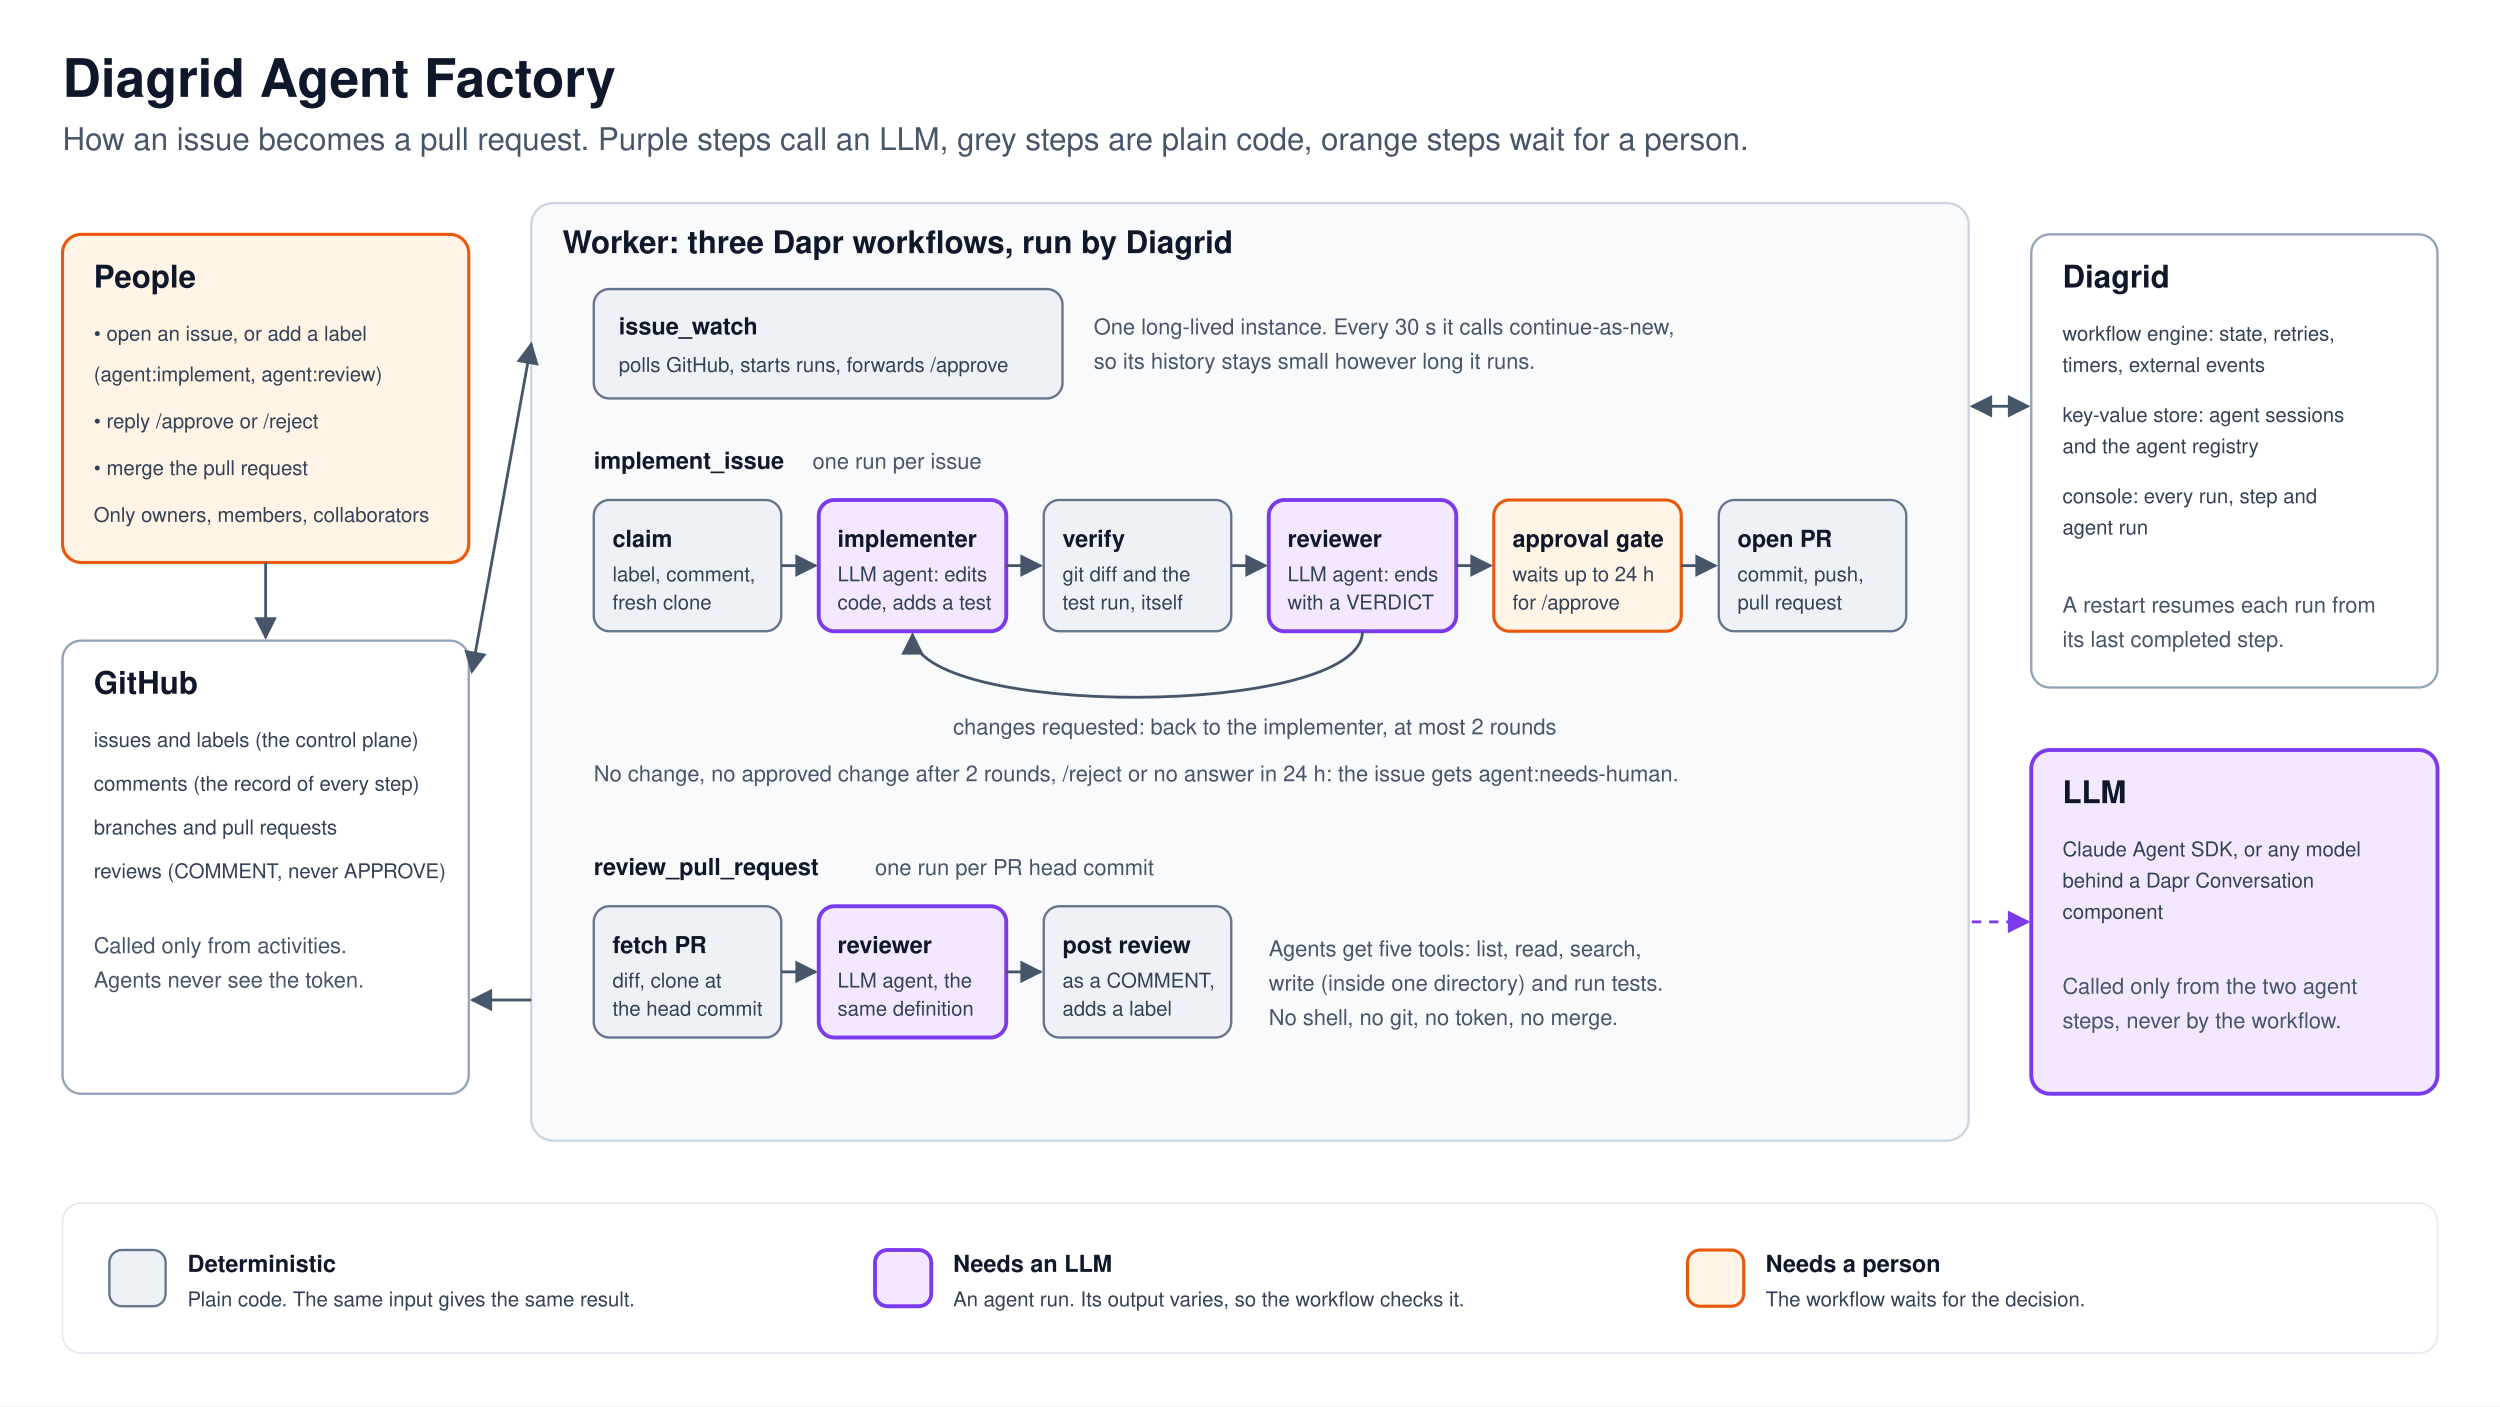
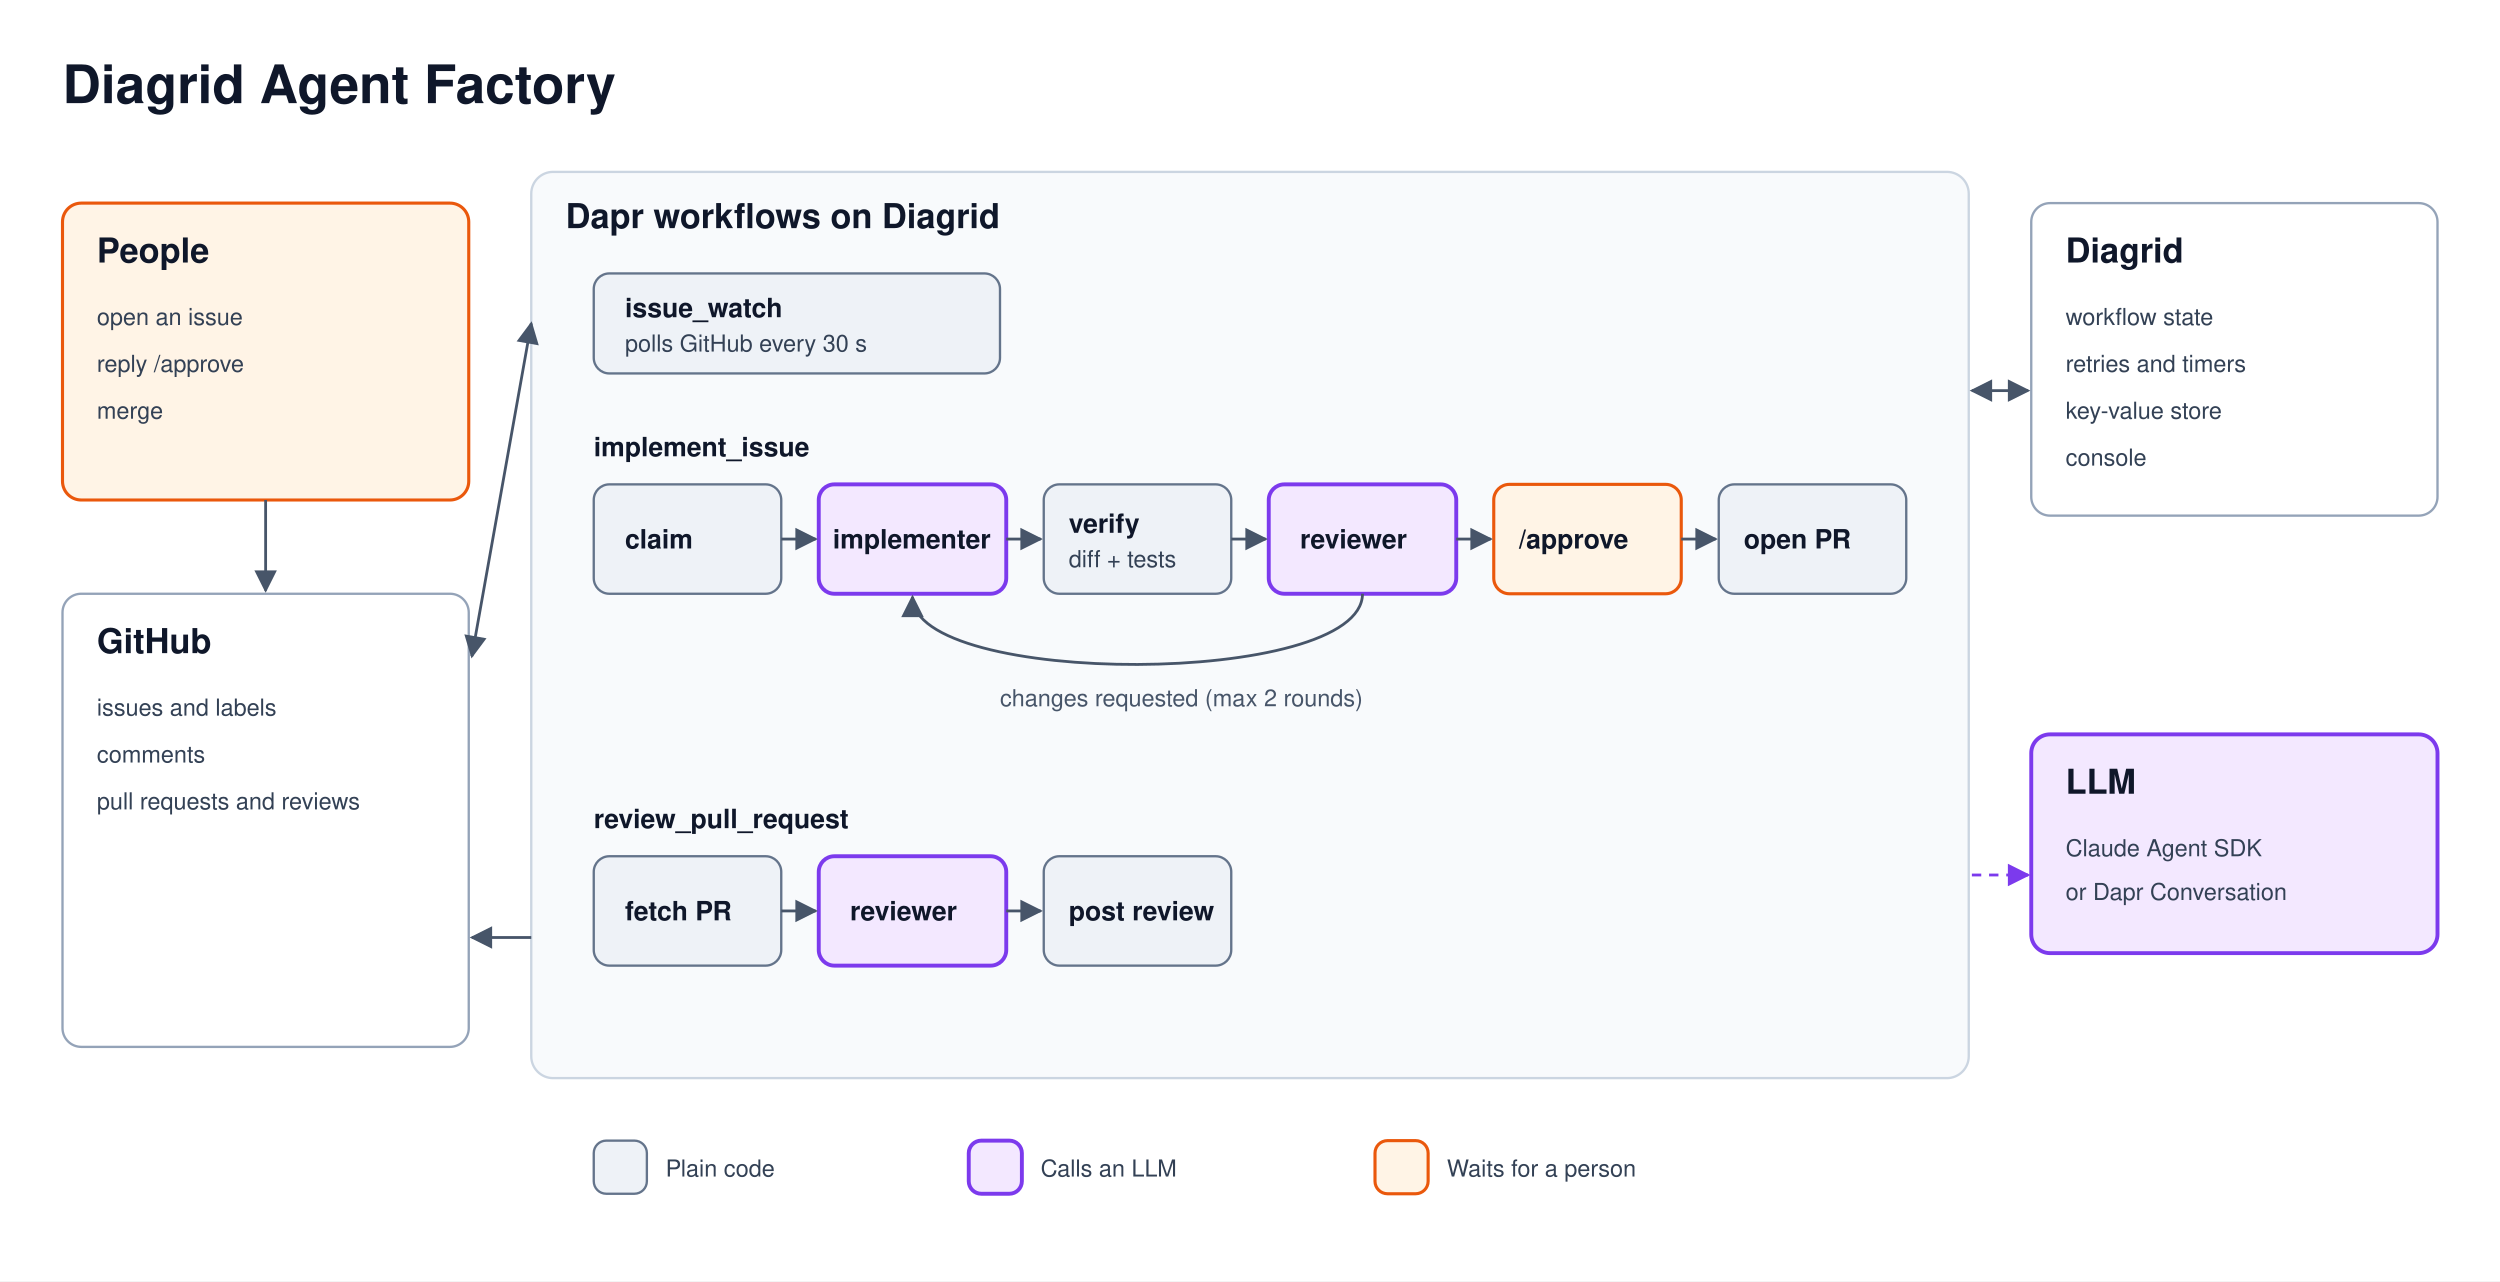
- <svg xmlns="http://www.w3.org/2000/svg" viewBox="0 0 1600 900" width="1600" height="900" font-family="Helvetica, Arial, sans-serif">
+ <svg xmlns="http://www.w3.org/2000/svg" viewBox="0 0 1600 820" width="1600" height="820" font-family="Helvetica, Arial, sans-serif">
  <defs>
    <marker id="a" viewBox="0 0 10 10" refX="9" refY="5" markerWidth="8" markerHeight="8" orient="auto-start-reverse">
      <path d="M0,0 L10,5 L0,10 z" fill="#475569" />
    </marker>
    <marker id="p" viewBox="0 0 10 10" refX="9" refY="5" markerWidth="8" markerHeight="8" orient="auto-start-reverse">
      <path d="M0,0 L10,5 L0,10 z" fill="#7c3aed" />
    </marker>
    <style>
      .t { font-size: 34px; font-weight: 700; fill: #0f172a; }
-       .st { font-size: 20px; fill: #475569; }
-       .h { font-size: 20px; font-weight: 700; fill: #0f172a; }
-       .b { font-size: 15px; font-weight: 700; fill: #0f172a; }
-       .s { font-size: 13px; fill: #334155; }
-       .n { font-size: 14px; fill: #475569; }
+       .h { font-size: 22px; font-weight: 700; fill: #0f172a; }
+       .b { font-size: 17px; font-weight: 700; fill: #0f172a; }
+       .s { font-size: 15px; fill: #334155; }
+       .n { font-size: 15px; fill: #475569; }
      .det { fill: #eef2f7; stroke: #64748b; stroke-width: 1.5; }
      .llm { fill: #f3e8ff; stroke: #7c3aed; stroke-width: 2.5; }
      .ppl { fill: #fff4e6; stroke: #ea580c; stroke-width: 2; }
      .ext { fill: #ffffff; stroke: #94a3b8; stroke-width: 1.5; }
      .ln { stroke: #475569; stroke-width: 1.8; fill: none; }
      .lp { stroke: #7c3aed; stroke-width: 1.8; fill: none; stroke-dasharray: 6 5; }
    </style>
  </defs>
-   <rect width="1600" height="900" fill="#ffffff" />
-   <text x="40" y="62" class="t">Diagrid Agent Factory</text>
-   <text x="40" y="96" class="st">How an issue becomes a pull request. Purple steps call an LLM, grey steps are plain code, orange steps wait for a person.</text>
-   <rect x="40" y="150" width="260" height="210" rx="12" class="ppl" />
-   <text x="60" y="184" class="h">People</text>
-   <text x="60" y="218" class="s">• open an issue, or add a label</text>
-   <text x="60" y="244" class="s">   (agent:implement, agent:review)</text>
-   <text x="60" y="274" class="s">• reply /approve or /reject</text>
-   <text x="60" y="304" class="s">• merge the pull request</text>
-   <text x="60" y="334" class="s">Only owners, members, collaborators</text>
-   <rect x="40" y="410" width="260" height="290" rx="12" class="ext" />
-   <text x="60" y="444" class="h">GitHub</text>
-   <text x="60" y="478" class="s">issues and labels (the control plane)</text>
-   <text x="60" y="506" class="s">comments (the record of every step)</text>
-   <text x="60" y="534" class="s">branches and pull requests</text>
-   <text x="60" y="562" class="s">reviews (COMMENT, never APPROVE)</text>
-   <text x="60" y="610" class="n">Called only from activities.</text>
-   <text x="60" y="632" class="n">Agents never see the token.</text>
-   <line x1="170" y1="360" x2="170" y2="408" class="ln" marker-end="url(#a)" />
-   <rect x="340" y="130" width="920" height="600" rx="14" fill="#f8fafc" stroke="#cbd5e1" stroke-width="1.5" />
-   <text x="360" y="162" class="h">Worker: three Dapr workflows, run by Diagrid</text>
-   <rect x="380" y="185" width="300" height="70" rx="10" class="det" />
-   <text x="396" y="214" class="b">issue_watch</text>
-   <text x="396" y="238" class="s">polls GitHub, starts runs, forwards /approve</text>
-   <text x="700" y="214" class="n">One long-lived instance. Every 30 s it calls continue-as-new,</text>
-   <text x="700" y="236" class="n">so its history stays small however long it runs.</text>
-   <line x1="340" y1="220" x2="302" y2="430" class="ln" marker-start="url(#a)" marker-end="url(#a)" />
-   <text x="380" y="300" class="b">implement_issue</text>
-   <text x="520" y="300" class="n">one run per issue</text>
-   <rect x="380" y="320" width="120" height="84" rx="10" class="det" />
-   <text x="392" y="350" class="b">claim</text>
-   <text x="392" y="372" class="s">label, comment,</text>
-   <text x="392" y="390" class="s">fresh clone</text>
-   <rect x="524" y="320" width="120" height="84" rx="10" class="llm" />
-   <text x="536" y="350" class="b">implementer</text>
-   <text x="536" y="372" class="s">LLM agent: edits</text>
-   <text x="536" y="390" class="s">code, adds a test</text>
-   <rect x="668" y="320" width="120" height="84" rx="10" class="det" />
-   <text x="680" y="350" class="b">verify</text>
-   <text x="680" y="372" class="s">git diff and the</text>
-   <text x="680" y="390" class="s">test run, itself</text>
-   <rect x="812" y="320" width="120" height="84" rx="10" class="llm" />
-   <text x="824" y="350" class="b">reviewer</text>
-   <text x="824" y="372" class="s">LLM agent: ends</text>
-   <text x="824" y="390" class="s">with a VERDICT</text>
-   <rect x="956" y="320" width="120" height="84" rx="10" class="ppl" />
-   <text x="968" y="350" class="b">approval gate</text>
-   <text x="968" y="372" class="s">waits up to 24 h</text>
-   <text x="968" y="390" class="s">for /approve</text>
-   <rect x="1100" y="320" width="120" height="84" rx="10" class="det" />
-   <text x="1112" y="350" class="b">open PR</text>
-   <text x="1112" y="372" class="s">commit, push,</text>
-   <text x="1112" y="390" class="s">pull request</text>
-   <line x1="500" y1="362" x2="522" y2="362" class="ln" marker-end="url(#a)" />
-   <line x1="644" y1="362" x2="666" y2="362" class="ln" marker-end="url(#a)" />
-   <line x1="788" y1="362" x2="810" y2="362" class="ln" marker-end="url(#a)" />
-   <line x1="932" y1="362" x2="954" y2="362" class="ln" marker-end="url(#a)" />
-   <line x1="1076" y1="362" x2="1098" y2="362" class="ln" marker-end="url(#a)" />
-   <path d="M872,404 C872,460 584,460 584,406" class="ln" marker-end="url(#a)" />
-   <text x="610" y="470" class="n">changes requested: back to the implementer, at most 2 rounds</text>
-   <text x="380" y="500" class="n">No change, no approved change after 2 rounds, /reject or no answer in 24 h: the issue gets agent:needs-human.</text>
-   <text x="380" y="560" class="b">review_pull_request</text>
-   <text x="560" y="560" class="n">one run per PR head commit</text>
-   <rect x="380" y="580" width="120" height="84" rx="10" class="det" />
-   <text x="392" y="610" class="b">fetch PR</text>
-   <text x="392" y="632" class="s">diff, clone at</text>
-   <text x="392" y="650" class="s">the head commit</text>
-   <rect x="524" y="580" width="120" height="84" rx="10" class="llm" />
-   <text x="536" y="610" class="b">reviewer</text>
-   <text x="536" y="632" class="s">LLM agent, the</text>
-   <text x="536" y="650" class="s">same definition</text>
-   <rect x="668" y="580" width="120" height="84" rx="10" class="det" />
-   <text x="680" y="610" class="b">post review</text>
-   <text x="680" y="632" class="s">as a COMMENT,</text>
-   <text x="680" y="650" class="s">adds a label</text>
-   <line x1="500" y1="622" x2="522" y2="622" class="ln" marker-end="url(#a)" />
-   <line x1="644" y1="622" x2="666" y2="622" class="ln" marker-end="url(#a)" />
-   <text x="812" y="612" class="n">Agents get five tools: list, read, search,</text>
-   <text x="812" y="634" class="n">write (inside one directory) and run tests.</text>
-   <text x="812" y="656" class="n">No shell, no git, no token, no merge.</text>
-   <line x1="340" y1="640" x2="302" y2="640" class="ln" marker-end="url(#a)" />
-   <rect x="1300" y="150" width="260" height="290" rx="12" class="ext" />
-   <text x="1320" y="184" class="h">Diagrid</text>
-   <text x="1320" y="218" class="s">workflow engine: state, retries,</text>
-   <text x="1320" y="238" class="s">timers, external events</text>
-   <text x="1320" y="270" class="s">key-value store: agent sessions</text>
-   <text x="1320" y="290" class="s">and the agent registry</text>
-   <text x="1320" y="322" class="s">console: every run, step and</text>
-   <text x="1320" y="342" class="s">agent run</text>
-   <text x="1320" y="392" class="n">A restart resumes each run from</text>
-   <text x="1320" y="414" class="n">its last completed step.</text>
-   <line x1="1262" y1="260" x2="1298" y2="260" class="ln" marker-start="url(#a)" marker-end="url(#a)" />
-   <rect x="1300" y="480" width="260" height="220" rx="12" class="llm" />
-   <text x="1320" y="514" class="h">LLM</text>
-   <text x="1320" y="548" class="s">Claude Agent SDK, or any model</text>
-   <text x="1320" y="568" class="s">behind a Dapr Conversation</text>
-   <text x="1320" y="588" class="s">component</text>
-   <text x="1320" y="636" class="n">Called only from the two agent</text>
-   <text x="1320" y="658" class="n">steps, never by the workflow.</text>
-   <line x1="1262" y1="590" x2="1298" y2="590" class="lp" marker-end="url(#p)" />
-   <rect x="40" y="770" width="1520" height="96" rx="12" fill="#ffffff" stroke="#e2e8f0" />
-   <rect x="70" y="800" width="36" height="36" rx="8" class="det" />
-   <text x="120" y="814" class="b">Deterministic</text>
-   <text x="120" y="836" class="s">Plain code. The same input gives the same result.</text>
-   <rect x="560" y="800" width="36" height="36" rx="8" class="llm" />
-   <text x="610" y="814" class="b">Needs an LLM</text>
-   <text x="610" y="836" class="s">An agent run. Its output varies, so the workflow checks it.</text>
-   <rect x="1080" y="800" width="36" height="36" rx="8" class="ppl" />
-   <text x="1130" y="814" class="b">Needs a person</text>
-   <text x="1130" y="836" class="s">The workflow waits for the decision.</text>
+   <rect width="1600" height="820" fill="#ffffff" />
+   <text x="40" y="66" class="t">Diagrid Agent Factory</text>
+   <rect x="40" y="130" width="260" height="190" rx="12" class="ppl" />
+   <text x="62" y="168" class="h">People</text>
+   <text x="62" y="208" class="s">open an issue</text>
+   <text x="62" y="238" class="s">reply /approve</text>
+   <text x="62" y="268" class="s">merge</text>
+   <line x1="170" y1="320" x2="170" y2="378" class="ln" marker-end="url(#a)" />
+   <rect x="40" y="380" width="260" height="290" rx="12" class="ext" />
+   <text x="62" y="418" class="h">GitHub</text>
+   <text x="62" y="458" class="s">issues and labels</text>
+   <text x="62" y="488" class="s">comments</text>
+   <text x="62" y="518" class="s">pull requests and reviews</text>
+   <rect x="340" y="110" width="920" height="580" rx="14" fill="#f8fafc" stroke="#cbd5e1" stroke-width="1.5" />
+   <text x="362" y="146" class="h">Dapr workflows on Diagrid</text>
+   <rect x="380" y="175" width="260" height="64" rx="10" class="det" />
+   <text x="400" y="203" class="b">issue_watch</text>
+   <text x="400" y="225" class="s">polls GitHub every 30 s</text>
+   <line x1="340" y1="207" x2="302" y2="420" class="ln" marker-start="url(#a)" marker-end="url(#a)" />
+   <text x="380" y="292" class="b">implement_issue</text>
+   <rect x="380" y="310" width="120" height="70" rx="10" class="det" />
+   <text x="400" y="351" class="b">claim</text>
+   <rect x="524" y="310" width="120" height="70" rx="10" class="llm" />
+   <text x="533" y="351" class="b">implementer</text>
+   <rect x="668" y="310" width="120" height="70" rx="10" class="det" />
+   <text x="684" y="341" class="b">verify</text>
+   <text x="684" y="363" class="s">diff + tests</text>
+   <rect x="812" y="310" width="120" height="70" rx="10" class="llm" />
+   <text x="832" y="351" class="b">reviewer</text>
+   <rect x="956" y="310" width="120" height="70" rx="10" class="ppl" />
+   <text x="972" y="351" class="b">/approve</text>
+   <rect x="1100" y="310" width="120" height="70" rx="10" class="det" />
+   <text x="1116" y="351" class="b">open PR</text>
+   <line x1="500" y1="345" x2="522" y2="345" class="ln" marker-end="url(#a)" />
+   <line x1="644" y1="345" x2="666" y2="345" class="ln" marker-end="url(#a)" />
+   <line x1="788" y1="345" x2="810" y2="345" class="ln" marker-end="url(#a)" />
+   <line x1="932" y1="345" x2="954" y2="345" class="ln" marker-end="url(#a)" />
+   <line x1="1076" y1="345" x2="1098" y2="345" class="ln" marker-end="url(#a)" />
+   <path d="M872,380 C872,440 584,440 584,382" class="ln" marker-end="url(#a)" />
+   <text x="640" y="452" class="n">changes requested (max 2 rounds)</text>
+   <text x="380" y="530" class="b">review_pull_request</text>
+   <rect x="380" y="548" width="120" height="70" rx="10" class="det" />
+   <text x="400" y="589" class="b">fetch PR</text>
+   <rect x="524" y="548" width="120" height="70" rx="10" class="llm" />
+   <text x="544" y="589" class="b">reviewer</text>
+   <rect x="668" y="548" width="120" height="70" rx="10" class="det" />
+   <text x="684" y="589" class="b">post review</text>
+   <line x1="500" y1="583" x2="522" y2="583" class="ln" marker-end="url(#a)" />
+   <line x1="644" y1="583" x2="666" y2="583" class="ln" marker-end="url(#a)" />
+   <line x1="340" y1="600" x2="302" y2="600" class="ln" marker-end="url(#a)" />
+   <rect x="1300" y="130" width="260" height="200" rx="12" class="ext" />
+   <text x="1322" y="168" class="h">Diagrid</text>
+   <text x="1322" y="208" class="s">workflow state</text>
+   <text x="1322" y="238" class="s">retries and timers</text>
+   <text x="1322" y="268" class="s">key-value store</text>
+   <text x="1322" y="298" class="s">console</text>
+   <line x1="1262" y1="250" x2="1298" y2="250" class="ln" marker-start="url(#a)" marker-end="url(#a)" />
+   <rect x="1300" y="470" width="260" height="140" rx="12" class="llm" />
+   <text x="1322" y="508" class="h">LLM</text>
+   <text x="1322" y="548" class="s">Claude Agent SDK</text>
+   <text x="1322" y="576" class="s">or Dapr Conversation</text>
+   <line x1="1262" y1="560" x2="1298" y2="560" class="lp" marker-end="url(#p)" />
+   <rect x="380" y="730" width="34" height="34" rx="8" class="det" />
+   <text x="426" y="753" class="s">Plain code</text>
+   <rect x="620" y="730" width="34" height="34" rx="8" class="llm" />
+   <text x="666" y="753" class="s">Calls an LLM</text>
+   <rect x="880" y="730" width="34" height="34" rx="8" class="ppl" />
+   <text x="926" y="753" class="s">Waits for a person</text>
</svg>
